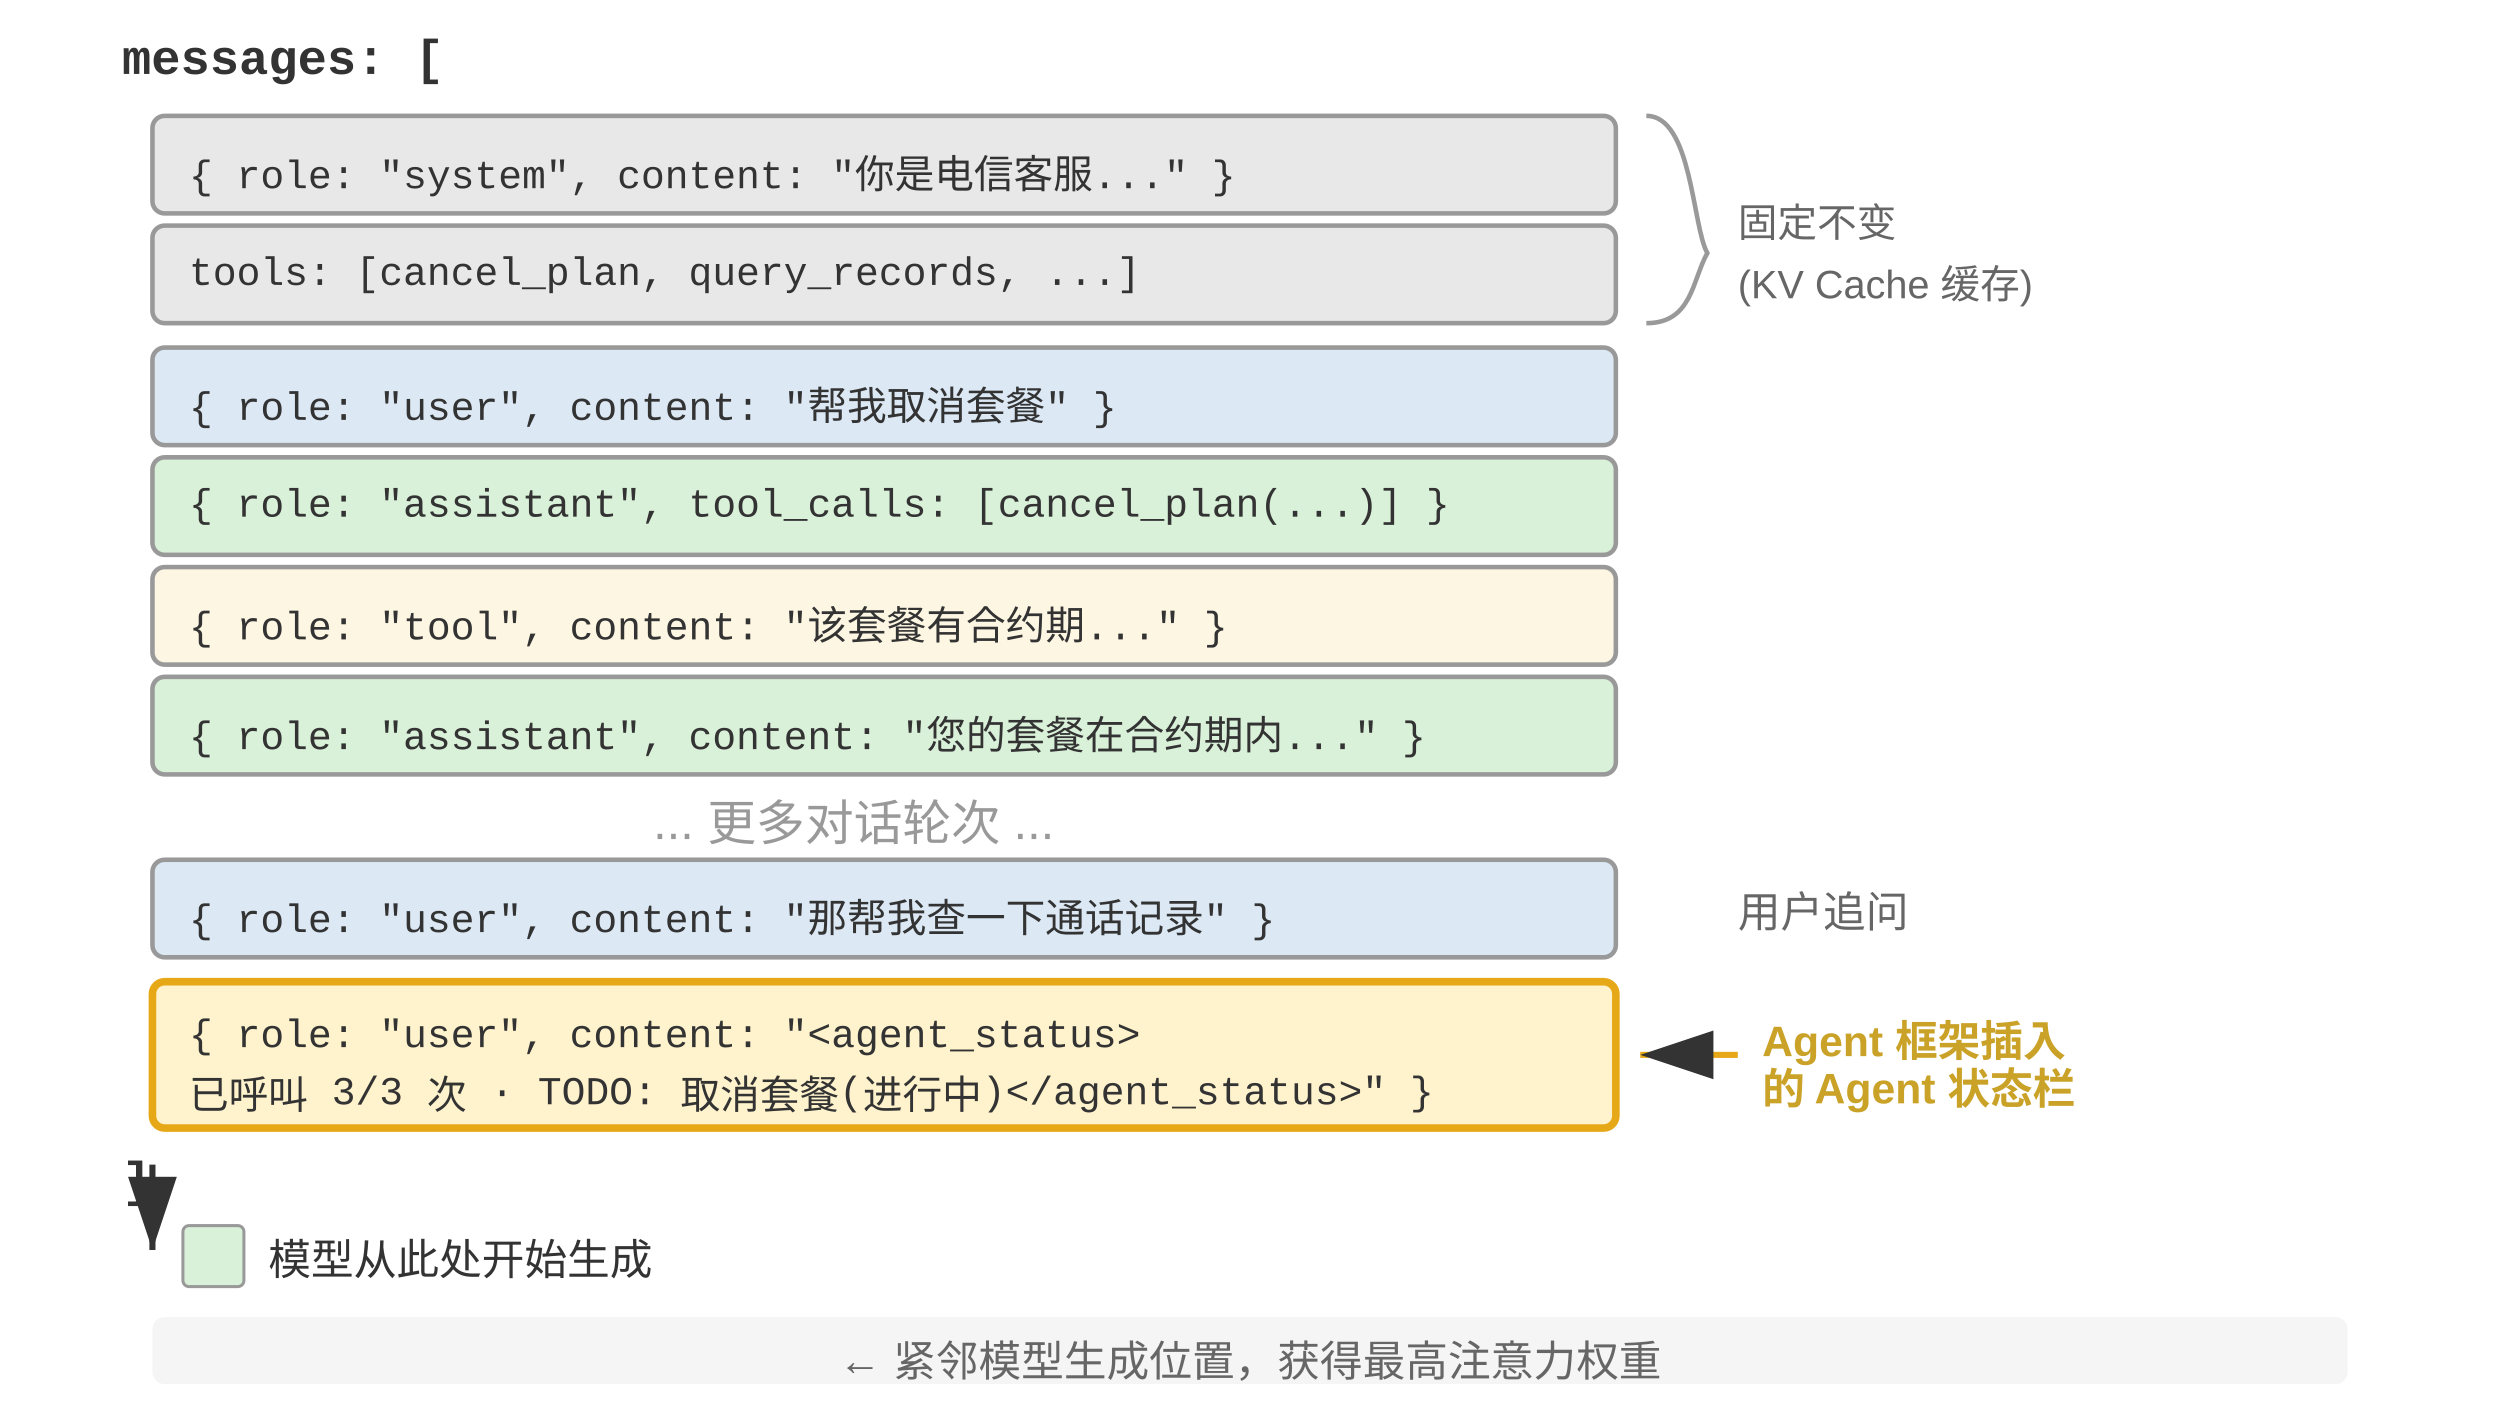
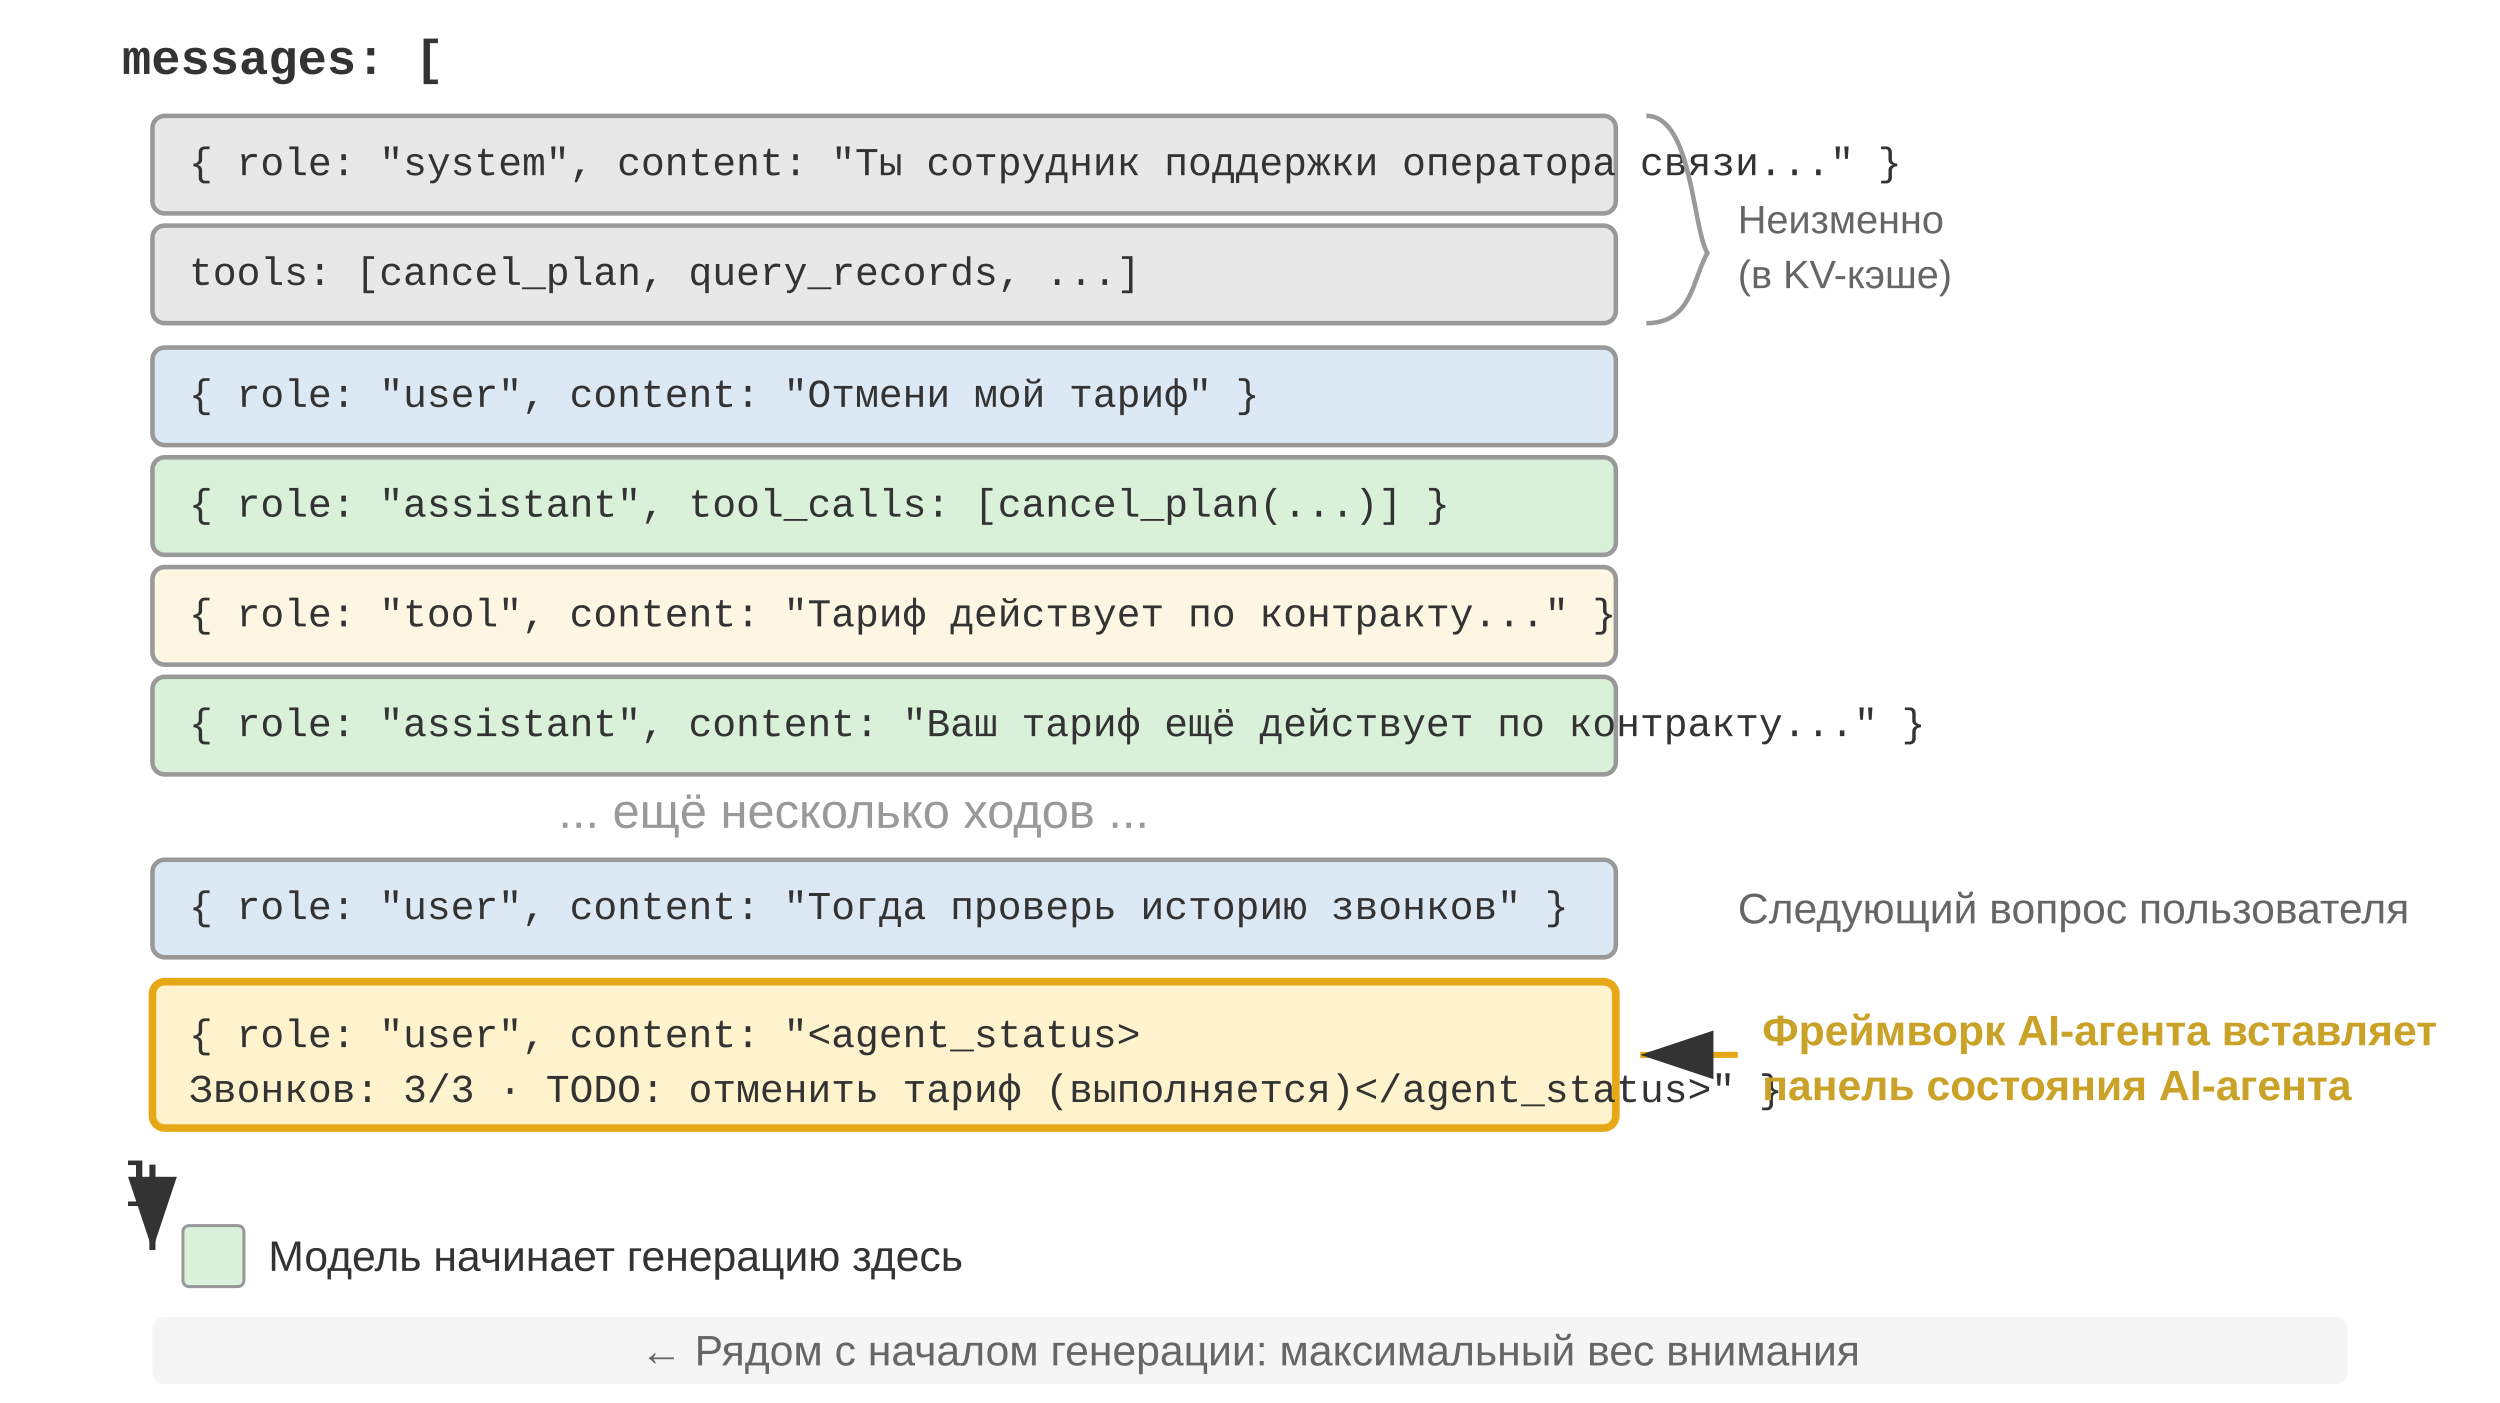
<svg xmlns="http://www.w3.org/2000/svg" viewBox="0 40 820 460" width="820" height="460" style="background:#ffffff">
  <defs>
    <marker id="ah" markerWidth="12" markerHeight="8" refX="12" refY="4" orient="auto">
      <polygon points="0 0, 12 4, 0 8" fill="#333333" />
    </marker>
    <marker id="ah-light" markerWidth="12" markerHeight="8" refX="12" refY="4" orient="auto">
      <polygon points="0 0, 12 4, 0 8" fill="#999999" />
    </marker>
  </defs>
  <text x="40" y="60" font-family="'Courier New', Courier, monospace" font-size="16" fill="#333333" text-anchor="start" dominant-baseline="central" font-weight="bold">messages: [</text>
  <rect x="50" y="78" width="480" height="32" rx="4" fill="#e8e8e8" stroke="#999999" stroke-width="1.5" />
-   <text x="62" y="94" font-family="'Courier New', Courier, monospace" font-size="13" fill="#333333" text-anchor="start" dominant-baseline="central">{ role: "system", content: "你是电信客服..." }</text>
+   <text x="62" y="94" font-family="'Courier New', Courier, monospace" font-size="13" fill="#333333" text-anchor="start" dominant-baseline="central" textLength="343.25" lengthAdjust="spacingAndGlyphs">{ role: "system", content: "Ты сотрудник поддержки оператора связи..." }</text>
  <rect x="50" y="114" width="480" height="32" rx="4" fill="#e8e8e8" stroke="#999999" stroke-width="1.5" />
  <text x="62" y="130" font-family="'Courier New', Courier, monospace" font-size="13" fill="#333333" text-anchor="start" dominant-baseline="central">tools: [cancel_plan, query_records, ...]</text>
  <path d="M 540,78 C 555,78 555,114 560,123 C 555,132 555,146 540,146" fill="none" stroke="#999999" stroke-width="1.5" />
-   <text x="570" y="112" font-family="Arial, 'Helvetica Neue', Helvetica, 'PingFang SC', 'Microsoft YaHei', sans-serif" font-size="13" fill="#666666" text-anchor="start" dominant-baseline="central">固定不变</text>
-   <text x="570" y="130" font-family="Arial, 'Helvetica Neue', Helvetica, 'PingFang SC', 'Microsoft YaHei', sans-serif" font-size="13" fill="#666666" text-anchor="start" dominant-baseline="central">(KV Cache 缓存)</text>
+   <text x="570" y="112" font-family="Arial, 'Helvetica Neue', Helvetica, 'PingFang SC', 'Microsoft YaHei', sans-serif" font-size="13" fill="#666666" text-anchor="start" dominant-baseline="central" textLength="52.00" lengthAdjust="spacingAndGlyphs">Неизменно</text>
+   <text x="570" y="130" font-family="Arial, 'Helvetica Neue', Helvetica, 'PingFang SC', 'Microsoft YaHei', sans-serif" font-size="13" fill="#666666" text-anchor="start" dominant-baseline="central">(в KV-кэше)</text>
  <rect x="50" y="154" width="480" height="32" rx="4" fill="#dce9f5" stroke="#999999" stroke-width="1.5" />
-   <text x="62" y="170" font-family="'Courier New', Courier, monospace" font-size="13" fill="#333333" text-anchor="start" dominant-baseline="central">{ role: "user", content: "帮我取消套餐" }</text>
+   <text x="62" y="170" font-family="'Courier New', Courier, monospace" font-size="13" fill="#333333" text-anchor="start" dominant-baseline="central" textLength="304.25" lengthAdjust="spacingAndGlyphs">{ role: "user", content: "Отмени мой тариф" }</text>
  <rect x="50" y="190" width="480" height="32" rx="4" fill="#d9f0d9" stroke="#999999" stroke-width="1.5" />
  <text x="62" y="206" font-family="'Courier New', Courier, monospace" font-size="13" fill="#333333" text-anchor="start" dominant-baseline="central">{ role: "assistant", tool_calls: [cancel_plan(...)] }</text>
  <rect x="50" y="226" width="480" height="32" rx="4" fill="#fdf6e3" stroke="#999999" stroke-width="1.5" />
-   <text x="62" y="242" font-family="'Courier New', Courier, monospace" font-size="13" fill="#333333" text-anchor="start" dominant-baseline="central">{ role: "tool", content: "该套餐有合约期..." }</text>
+   <text x="62" y="242" font-family="'Courier New', Courier, monospace" font-size="13" fill="#333333" text-anchor="start" dominant-baseline="central" textLength="340.64" lengthAdjust="spacingAndGlyphs">{ role: "tool", content: "Тариф действует по контракту..." }</text>
  <rect x="50" y="262" width="480" height="32" rx="4" fill="#d9f0d9" stroke="#999999" stroke-width="1.5" />
-   <text x="62" y="278" font-family="'Courier New', Courier, monospace" font-size="13" fill="#333333" text-anchor="start" dominant-baseline="central">{ role: "assistant", content: "您的套餐在合约期内..." }</text>
-   <text x="280" y="306" font-family="Arial, 'Helvetica Neue', Helvetica, 'PingFang SC', 'Microsoft YaHei', sans-serif" font-size="16" fill="#999999" text-anchor="middle" dominant-baseline="central">... 更多对话轮次 ...</text>
+   <text x="62" y="278" font-family="'Courier New', Courier, monospace" font-size="13" fill="#333333" text-anchor="start" dominant-baseline="central" textLength="405.66" lengthAdjust="spacingAndGlyphs">{ role: "assistant", content: "Ваш тариф ещё действует по контракту..." }</text>
+   <text x="280" y="306" font-family="Arial, 'Helvetica Neue', Helvetica, 'PingFang SC', 'Microsoft YaHei', sans-serif" font-size="16" fill="#999999" text-anchor="middle" dominant-baseline="central" textLength="131.56" lengthAdjust="spacingAndGlyphs">... ещё несколько ходов ...</text>
  <rect x="50" y="322" width="480" height="32" rx="4" fill="#dce9f5" stroke="#999999" stroke-width="1.5" />
-   <text x="62" y="338" font-family="'Courier New', Courier, monospace" font-size="13" fill="#333333" text-anchor="start" dominant-baseline="central">{ role: "user", content: "那帮我查一下通话记录" }</text>
-   <text x="570" y="338" font-family="Arial, 'Helvetica Neue', Helvetica, 'PingFang SC', 'Microsoft YaHei', sans-serif" font-size="14" fill="#666666" text-anchor="start" dominant-baseline="central">用户追问</text>
+   <text x="62" y="338" font-family="'Courier New', Courier, monospace" font-size="13" fill="#333333" text-anchor="start" dominant-baseline="central" textLength="356.25" lengthAdjust="spacingAndGlyphs">{ role: "user", content: "Тогда проверь историю звонков" }</text>
+   <text x="570" y="338" font-family="Arial, 'Helvetica Neue', Helvetica, 'PingFang SC', 'Microsoft YaHei', sans-serif" font-size="14" fill="#666666" text-anchor="start" dominant-baseline="central" textLength="56.00" lengthAdjust="spacingAndGlyphs">Следующий вопрос пользователя</text>
  <rect x="50" y="362" width="480" height="48" rx="4" fill="#fff3cd" stroke="#e6a817" stroke-width="2.5" />
  <text x="62" y="380" font-family="'Courier New', Courier, monospace" font-size="13" fill="#333333" text-anchor="start" dominant-baseline="central">{ role: "user", content: "&lt;agent_status&gt;</text>
-   <text x="62" y="398" font-family="'Courier New', Courier, monospace" font-size="13" fill="#333333" text-anchor="start" dominant-baseline="central">  已呼叫 3/3 次 · TODO: 取消套餐(进行中)&lt;/agent_status&gt;" }</text>
+   <text x="62" y="398" font-family="'Courier New', Courier, monospace" font-size="13" fill="#333333" text-anchor="start" dominant-baseline="central" textLength="408.25" lengthAdjust="spacingAndGlyphs">  Звонков: 3/3 · TODO: отменить тариф (выполняется)&lt;/agent_status&gt;" }</text>
  <line x1="570" y1="386" x2="538" y2="386" stroke="#e6a817" stroke-width="2" marker-end="url(#ah)" />
-   <text x="578" y="378" font-family="Arial, 'Helvetica Neue', Helvetica, 'PingFang SC', 'Microsoft YaHei', sans-serif" font-size="14" fill="#c9a227" text-anchor="start" dominant-baseline="central" font-weight="bold">Agent 框架插入</text>
-   <text x="578" y="396" font-family="Arial, 'Helvetica Neue', Helvetica, 'PingFang SC', 'Microsoft YaHei', sans-serif" font-size="14" fill="#c9a227" text-anchor="start" dominant-baseline="central" font-weight="bold">的 Agent 状态栏</text>
+   <text x="578" y="378" font-family="Arial, 'Helvetica Neue', Helvetica, 'PingFang SC', 'Microsoft YaHei', sans-serif" font-size="14" fill="#c9a227" text-anchor="start" dominant-baseline="central" font-weight="bold" textLength="99.56" lengthAdjust="spacingAndGlyphs">Фреймворк AI-агента вставляет</text>
+   <text x="578" y="396" font-family="Arial, 'Helvetica Neue', Helvetica, 'PingFang SC', 'Microsoft YaHei', sans-serif" font-size="14" fill="#c9a227" text-anchor="start" dominant-baseline="central" font-weight="bold" textLength="103.45" lengthAdjust="spacingAndGlyphs">панель состояния AI-агента</text>
  <text x="40" y="428" font-family="'Courier New', Courier, monospace" font-size="16" fill="#333333" text-anchor="start" dominant-baseline="central" font-weight="bold">]</text>
  <line x1="50" y1="422" x2="50" y2="450" stroke="#333333" stroke-width="2" marker-end="url(#ah)" />
  <rect x="60" y="442" width="20" height="20" rx="2" fill="#d9f0d9" stroke="#999999" stroke-width="1" />
-   <text x="88" y="452" font-family="Arial, 'Helvetica Neue', Helvetica, 'PingFang SC', 'Microsoft YaHei', sans-serif" font-size="14" fill="#333333" text-anchor="start" dominant-baseline="central">模型从此处开始生成</text>
+   <text x="88" y="452" font-family="Arial, 'Helvetica Neue', Helvetica, 'PingFang SC', 'Microsoft YaHei', sans-serif" font-size="14" fill="#333333" text-anchor="start" dominant-baseline="central" textLength="126.00" lengthAdjust="spacingAndGlyphs">Модель начинает генерацию здесь</text>
  <rect x="50" y="472" width="720" height="22" rx="4" fill="#f5f5f5" stroke="none" />
-   <text x="410" y="483" font-family="Arial, 'Helvetica Neue', Helvetica, 'PingFang SC', 'Microsoft YaHei', sans-serif" font-size="14" fill="#666666" text-anchor="middle" dominant-baseline="central">← 紧邻模型生成位置，获得最高注意力权重</text>
+   <text x="410" y="483" font-family="Arial, 'Helvetica Neue', Helvetica, 'PingFang SC', 'Microsoft YaHei', sans-serif" font-size="14" fill="#666666" text-anchor="middle" dominant-baseline="central" textLength="269.89" lengthAdjust="spacingAndGlyphs">← Рядом с началом генерации: максимальный вес внимания</text>
</svg>
